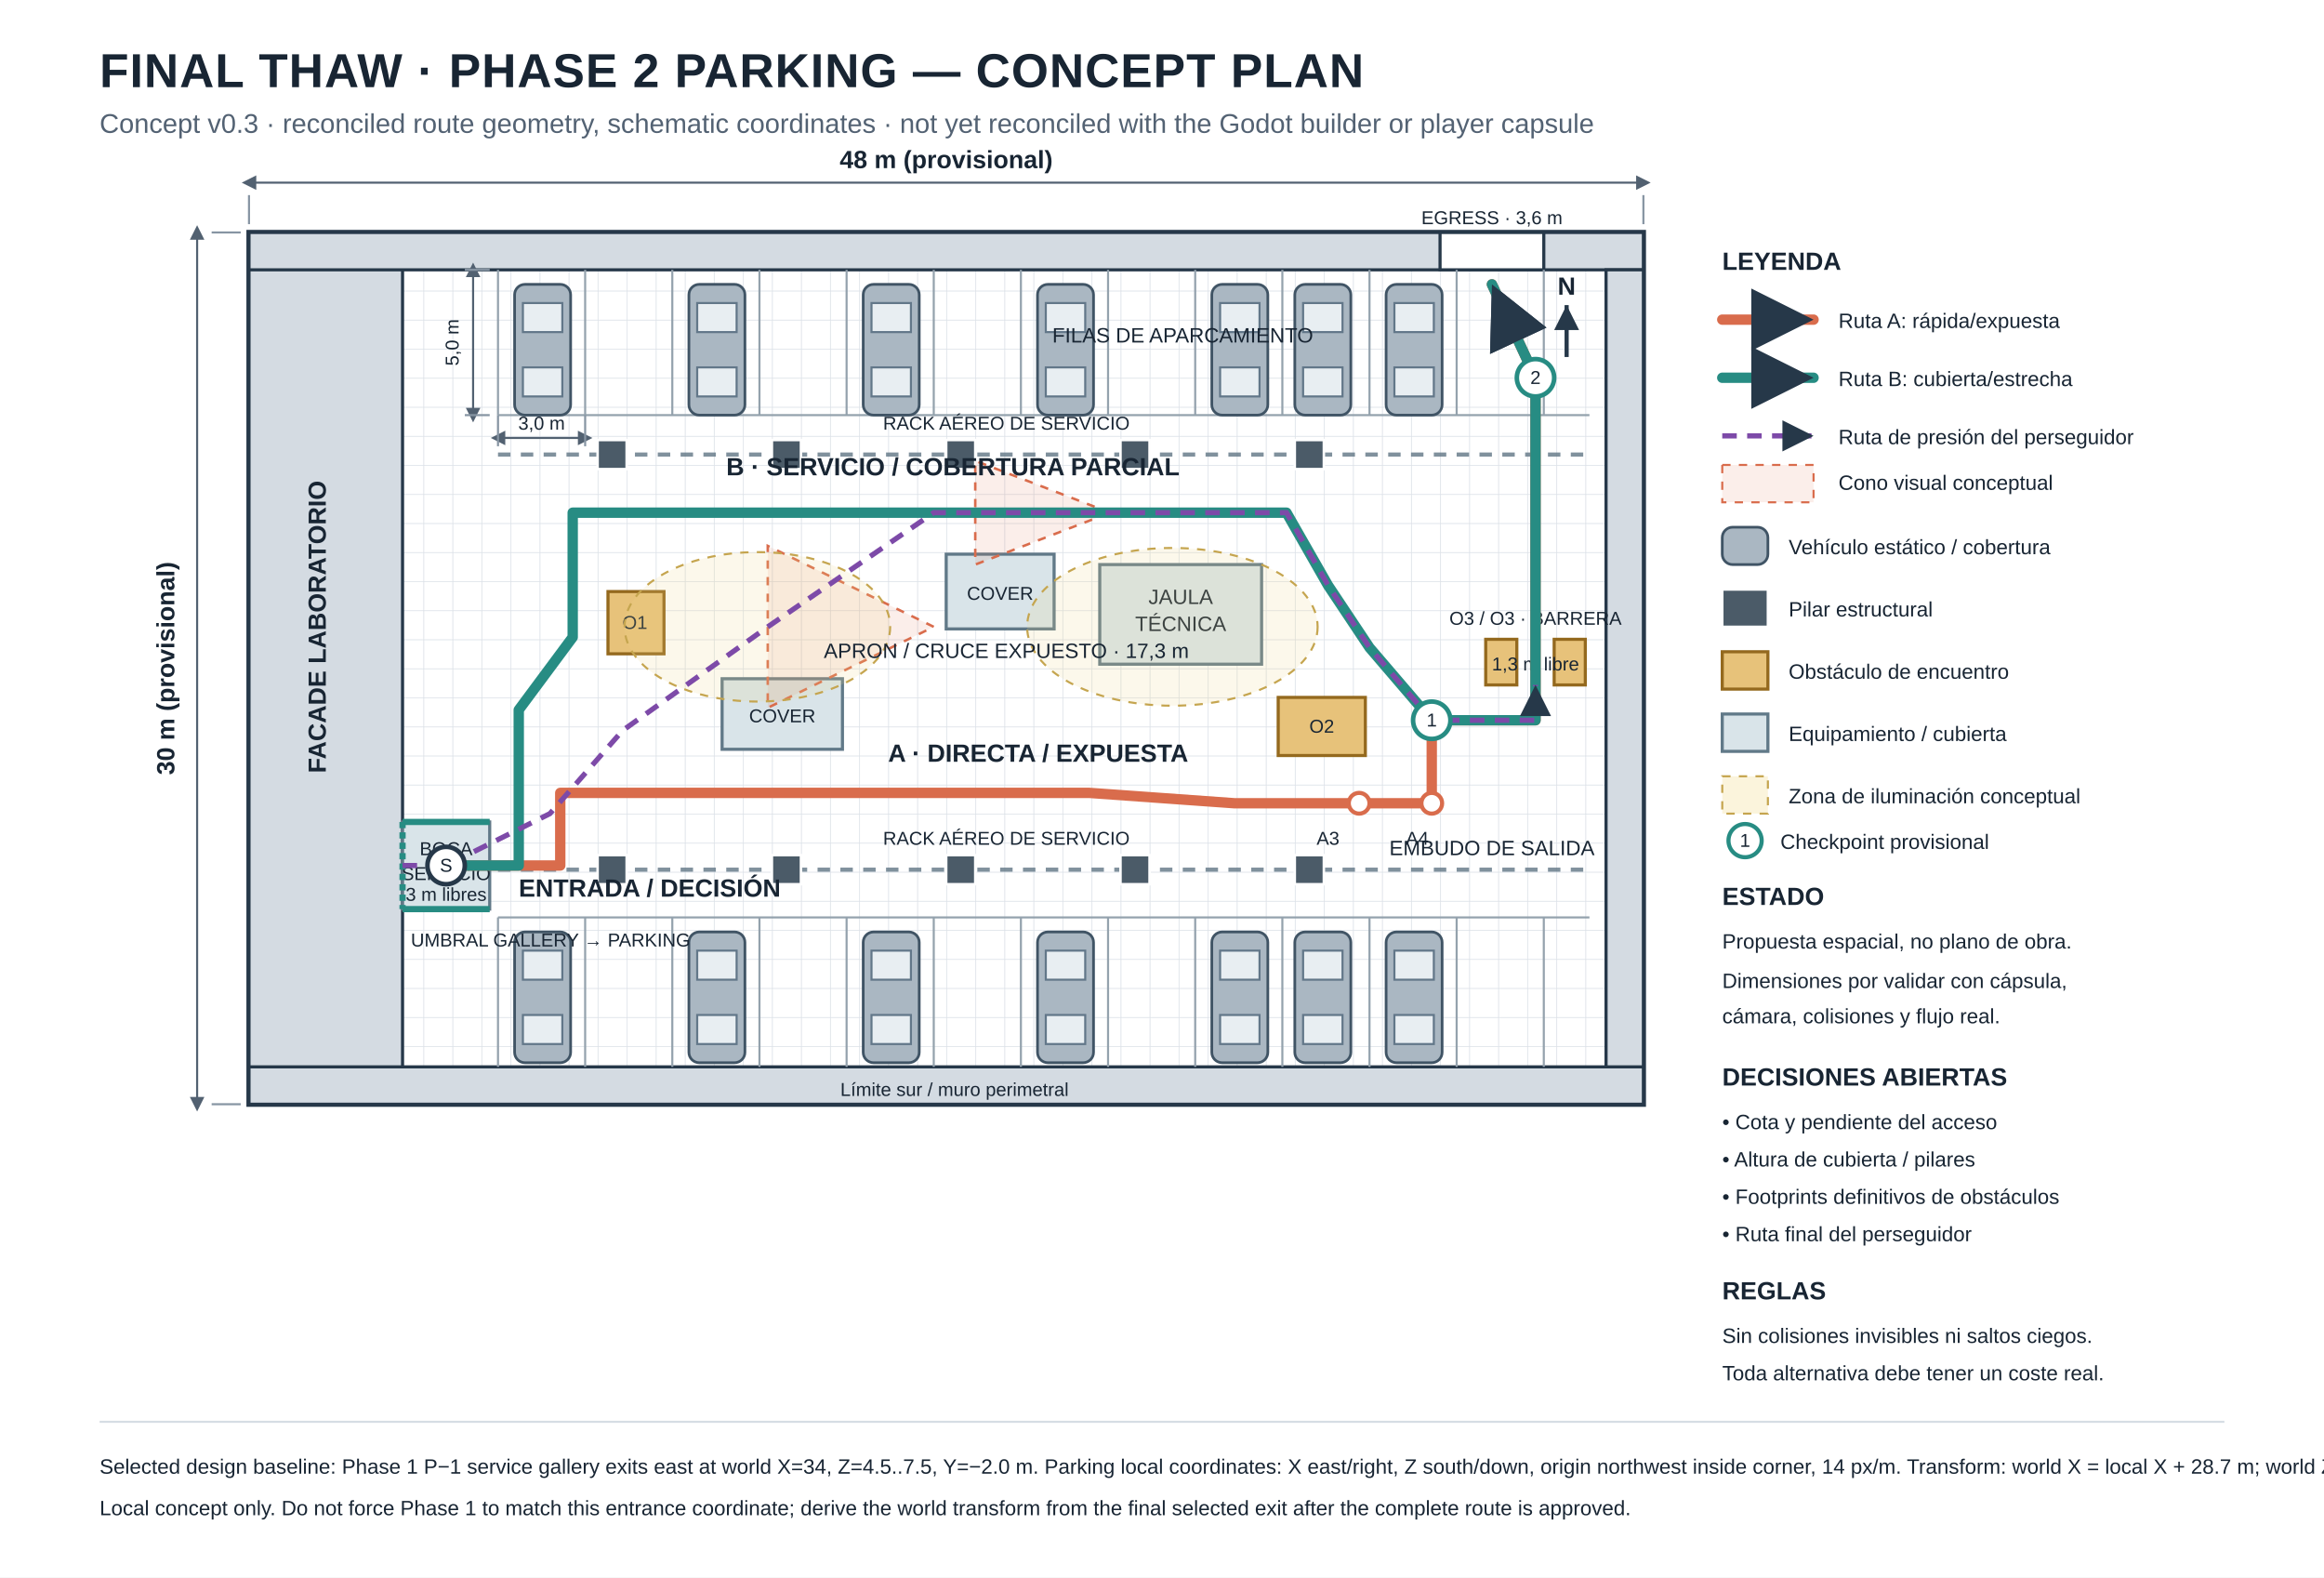
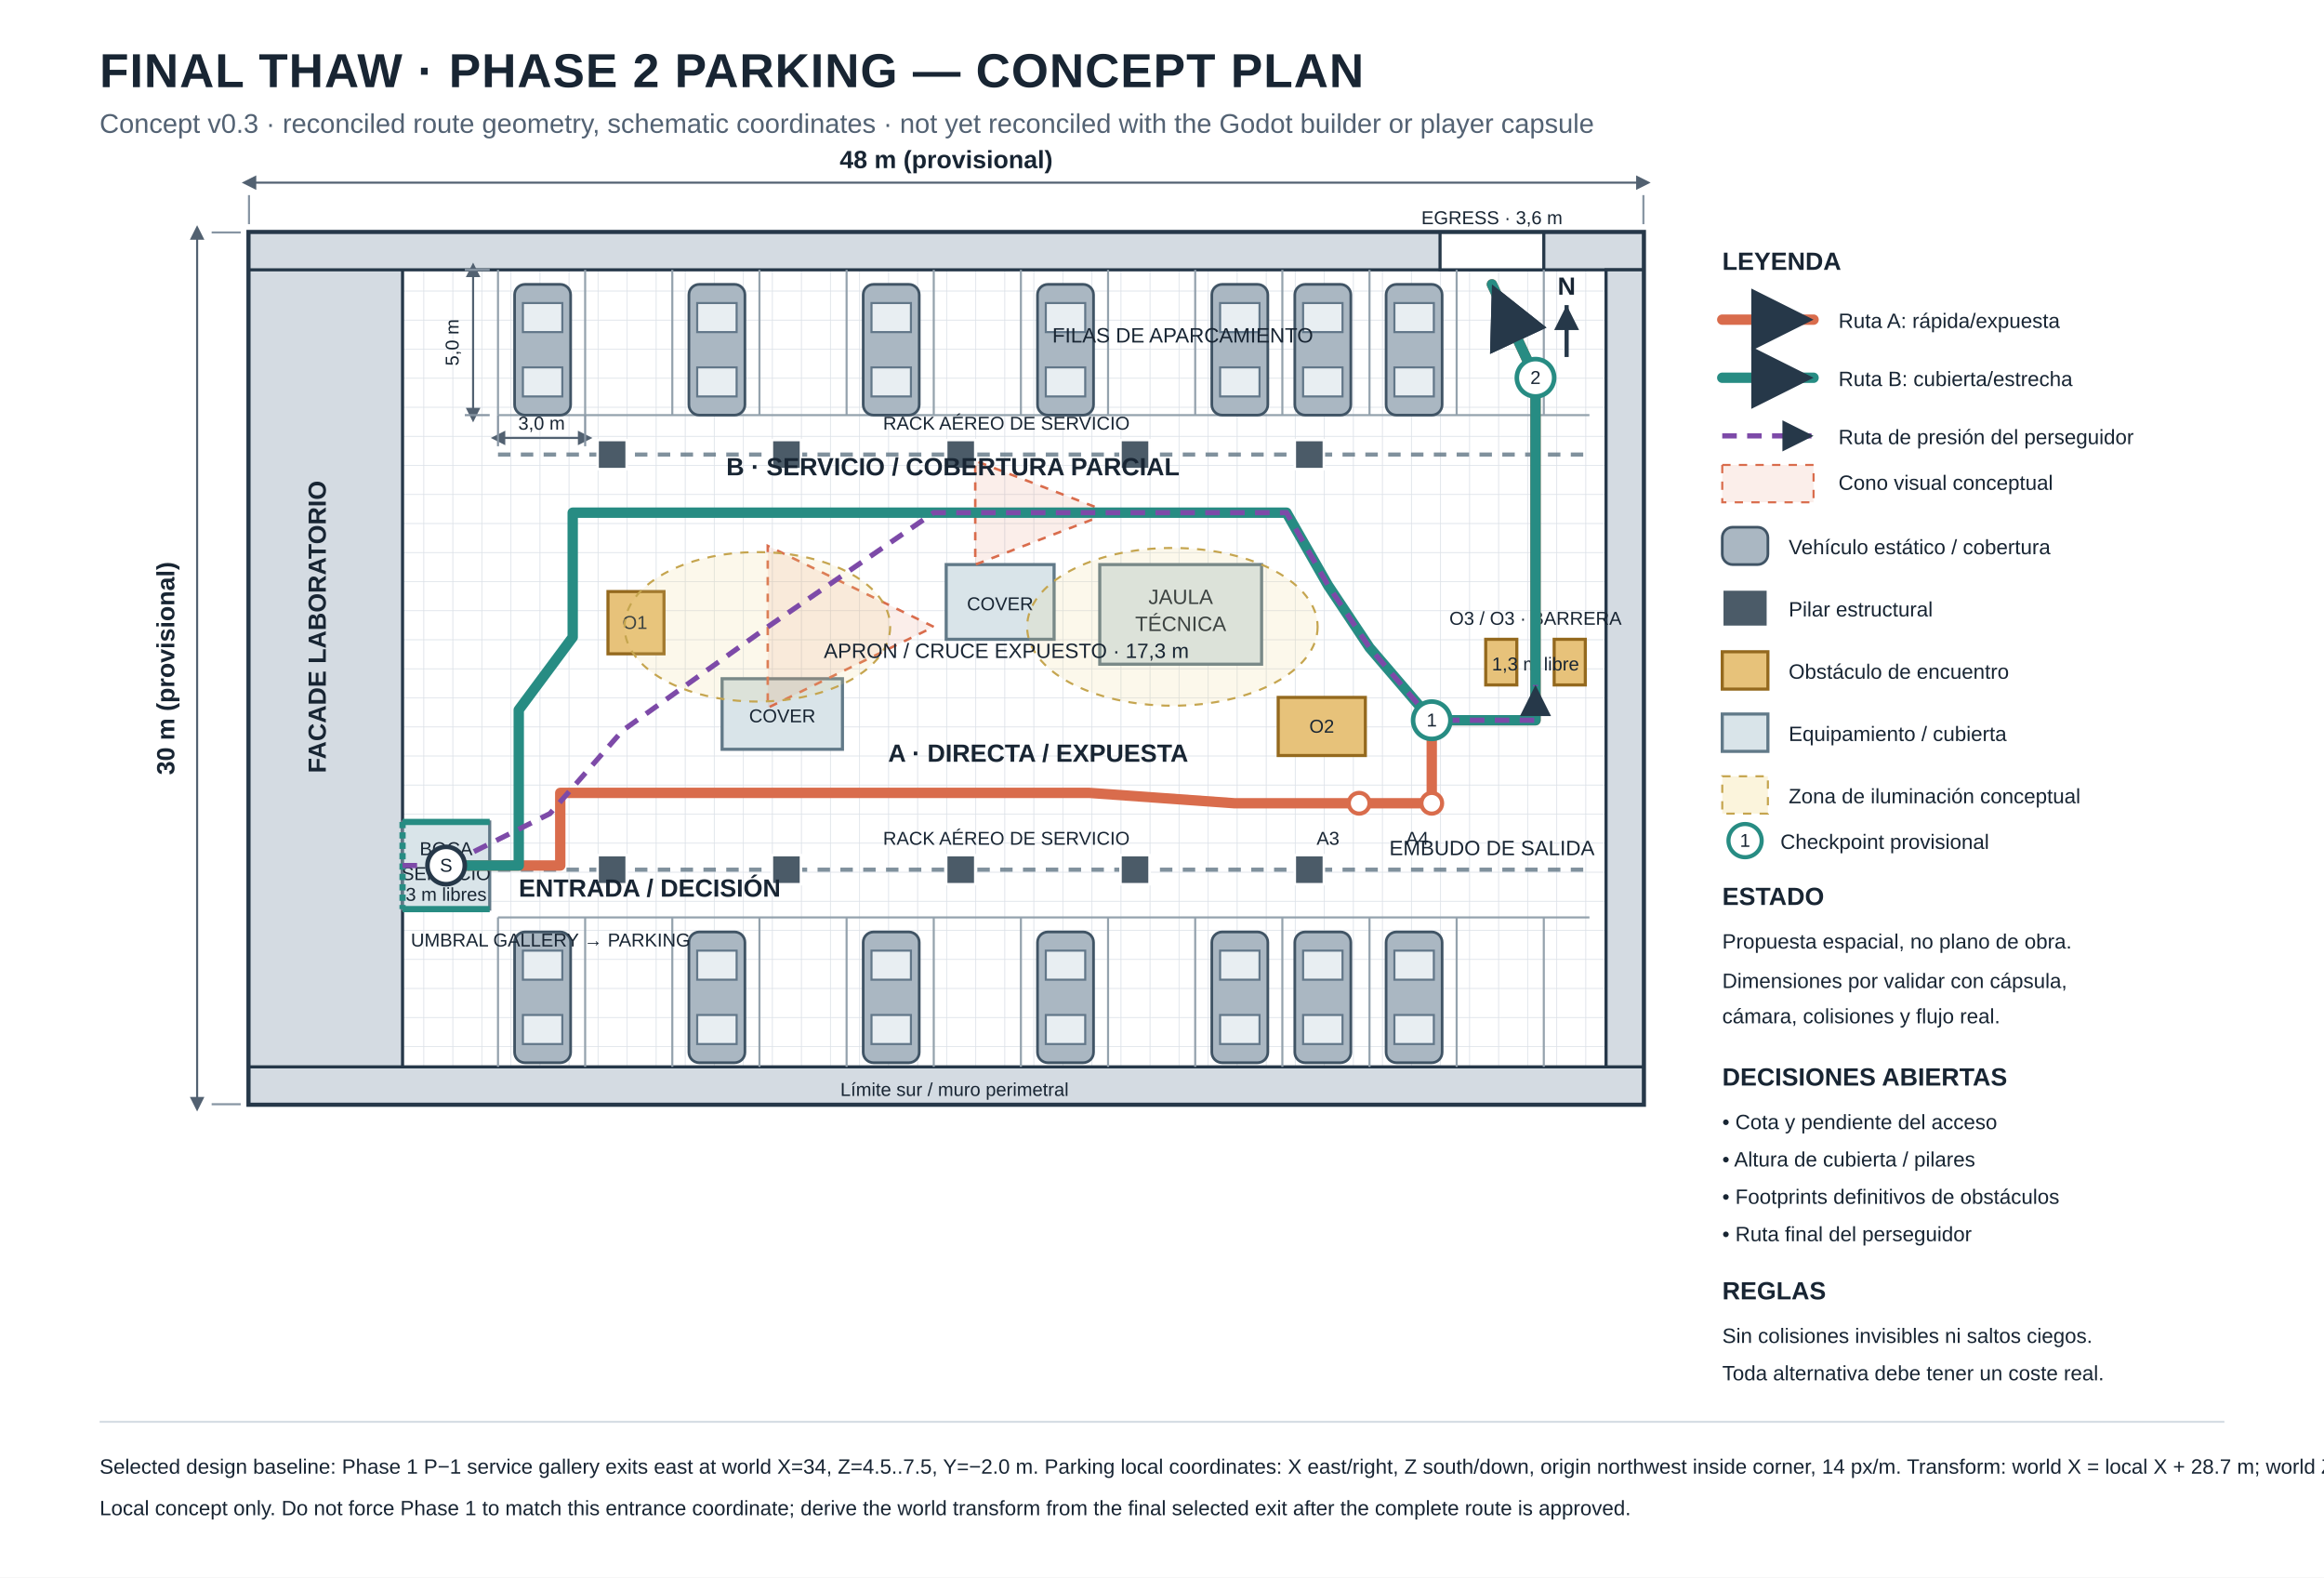
<svg xmlns="http://www.w3.org/2000/svg" width="1120" height="760" viewBox="0 0 1120 760">
  <defs>
    <pattern id="grid" width="14" height="14" patternUnits="userSpaceOnUse">
      <path d="M14 0H0V14" fill="none" stroke="#dce2e8" stroke-width="0.7" />
    </pattern>
    <marker id="arrow" markerWidth="8" markerHeight="8" refX="6" refY="3" orient="auto">
      <path d="M0,0 L6,3 L0,6 Z" fill="#263849" />
    </marker>
    <marker id="dim" markerWidth="7" markerHeight="7" refX="3.5" refY="3.5" orient="auto-start-reverse">
      <path d="M0,0 L7,3.5 L0,7 Z" fill="#526171" />
    </marker>
    <style>
      text{font-family:Arial,Helvetica,sans-serif;fill:#182533}
      .title{font-size:23px;font-weight:700;letter-spacing:.5px}
      .subtitle{font-size:13px;fill:#536273}
      .label{font-size:12px;font-weight:600}
      .small{font-size:10px}
      .tiny{font-size:9px}
      .boundary{fill:#f5f6f7;stroke:#263849;stroke-width:3}
      .wall{fill:#d4dbe2;stroke:#263849;stroke-width:1.5}
      .service{fill:#d9e4e9;stroke:#617988;stroke-width:1.5}
      .car{fill:#aab7c2;stroke:#405465;stroke-width:1.3;rx:5}
      .carGlass{fill:#e8eef2;stroke:#627789;stroke-width:1}
      .column{fill:#4b5b68;stroke:#fff;stroke-width:1.2}
      .obstacle{fill:#e7c27a;stroke:#94691e;stroke-width:1.5}
      .routeA{fill:none;stroke:#d96c4c;stroke-width:5;stroke-linecap:round;stroke-linejoin:round;marker-end:url(#arrow)}
      .routeB{fill:none;stroke:#278c83;stroke-width:5;stroke-linecap:round;stroke-linejoin:round;marker-end:url(#arrow)}
      .threat{fill:none;stroke:#7d4aa8;stroke-width:2.5;stroke-dasharray:7 5;marker-end:url(#arrow)}
      .dimline{stroke:#526171;stroke-width:1;marker-start:url(#dim);marker-end:url(#dim)}
      .thin{stroke:#8795a3;stroke-width:1;fill:none}
    </style>
  </defs>
  <rect width="1120" height="760" fill="#ffffff" />
  <text x="48" y="42" class="title">FINAL THAW · PHASE 2 PARKING — CONCEPT PLAN</text>
  <text x="48" y="64" class="subtitle">Concept v0.3 · reconciled route geometry, schematic coordinates · not yet reconciled with the Godot builder or player capsule</text>
  <g transform="translate(120 112)">
    <rect x="0" y="0" width="672" height="420" fill="url(#grid)" stroke="#263849" stroke-width="2.5" />
    <line x1="0" y1="-24" x2="672" y2="-24" class="dimline" />
    <line x1="0" y1="-18" x2="0" y2="-4" class="thin" />
    <line x1="672" y1="-18" x2="672" y2="-4" class="thin" />
    <text x="336" y="-31" class="label" text-anchor="middle">48 m (provisional)</text>
    <line x1="-25" y1="0" x2="-25" y2="420" class="dimline" />
    <line x1="-18" y1="0" x2="-4" y2="0" class="thin" />
    <line x1="-18" y1="420" x2="-4" y2="420" class="thin" />
    <text x="-36" y="210" class="label" text-anchor="middle" transform="rotate(-90 -36 210)">30 m (provisional)</text>
    <rect x="0" y="0" width="74" height="420" class="wall" />
    <text x="37" y="190" class="label" text-anchor="middle" transform="rotate(-90 37 190)">FACADE LABORATORIO</text>
    <rect x="74" y="284" width="42" height="42" class="service" />
    <text x="95" y="300" class="tiny" text-anchor="middle">BOCA</text>
    <text x="95" y="312" class="tiny" text-anchor="middle">SERVICIO</text>
    <path d="M74 284 H116 M74 326 H116" stroke="#278c83" stroke-width="3" />
    <path d="M74 284 V326" stroke="#278c83" stroke-width="3" stroke-dasharray="3 2" />
    <text x="95" y="322" class="tiny" text-anchor="middle">3 m libres</text>
    <rect x="0" y="0" width="672" height="18" class="wall" />
    <rect x="574" y="0" width="50" height="18" fill="#ffffff" stroke="#263849" stroke-width="1.5" />
    <text x="599" y="-4" class="tiny" text-anchor="middle">EGRESS · 3,6 m</text>
    <rect x="654" y="18" width="18" height="402" class="wall" />
    <rect x="0" y="402" width="672" height="18" class="wall" />
    <g stroke="#94a2ad" stroke-width="1" fill="none">
      <path d="M120 18V88 M162 18V88 M204 18V88 M246 18V88 M288 18V88 M330 18V88 M372 18V88 M414 18V88 M456 18V88 M498 18V88 M540 18V88 M582 18V88 M624 18V88" />
      <path d="M120 88H646" />
      <path d="M120 330V402 M162 330V402 M204 330V402 M246 330V402 M288 330V402 M330 330V402 M372 330V402 M414 330V402 M456 330V402 M498 330V402 M540 330V402 M582 330V402 M624 330V402" />
      <path d="M120 330H646" />
    </g>
    <line x1="120" y1="99" x2="162" y2="99" class="dimline" />
    <line x1="120" y1="88" x2="120" y2="103" class="thin" />
    <line x1="162" y1="88" x2="162" y2="103" class="thin" />
    <text x="141" y="95" class="tiny" text-anchor="middle">3,0 m</text>
    <line x1="108" y1="18" x2="108" y2="88" class="dimline" />
    <line x1="104" y1="18" x2="116" y2="18" class="thin" />
    <line x1="104" y1="88" x2="116" y2="88" class="thin" />
    <text x="101" y="53" class="tiny" text-anchor="middle" transform="rotate(-90 101 53)">5,0 m</text>
    <path d="M120 107 H646 M120 307 H646" fill="none" stroke="#607585" stroke-width="2" stroke-dasharray="6 5" opacity="0.8" />
    <text x="365" y="95" class="tiny" text-anchor="middle">RACK AÉREO DE SERVICIO</text>
    <text x="365" y="295" class="tiny" text-anchor="middle">RACK AÉREO DE SERVICIO</text>
    <g>
      <g transform="translate(128 25)">
        <rect class="car" width="27" height="63" />
        <rect class="carGlass" x="4" y="9" width="19" height="14" />
        <rect class="carGlass" x="4" y="40" width="19" height="14" />
      </g>
      <g transform="translate(212 25)">
        <rect class="car" width="27" height="63" />
        <rect class="carGlass" x="4" y="9" width="19" height="14" />
        <rect class="carGlass" x="4" y="40" width="19" height="14" />
      </g>
      <g transform="translate(296 25)">
        <rect class="car" width="27" height="63" />
        <rect class="carGlass" x="4" y="9" width="19" height="14" />
        <rect class="carGlass" x="4" y="40" width="19" height="14" />
      </g>
      <g transform="translate(380 25)">
        <rect class="car" width="27" height="63" />
        <rect class="carGlass" x="4" y="9" width="19" height="14" />
        <rect class="carGlass" x="4" y="40" width="19" height="14" />
      </g>
      <g transform="translate(464 25)">
        <rect class="car" width="27" height="63" />
        <rect class="carGlass" x="4" y="9" width="19" height="14" />
        <rect class="carGlass" x="4" y="40" width="19" height="14" />
      </g>
      <g transform="translate(504 25)">
        <rect class="car" width="27" height="63" />
        <rect class="carGlass" x="4" y="9" width="19" height="14" />
        <rect class="carGlass" x="4" y="40" width="19" height="14" />
      </g>
      <g transform="translate(548 25)">
        <rect class="car" width="27" height="63" />
        <rect class="carGlass" x="4" y="9" width="19" height="14" />
        <rect class="carGlass" x="4" y="40" width="19" height="14" />
      </g>
      <g transform="translate(128 337)">
        <rect class="car" width="27" height="63" />
        <rect class="carGlass" x="4" y="9" width="19" height="14" />
        <rect class="carGlass" x="4" y="40" width="19" height="14" />
      </g>
      <g transform="translate(212 337)">
        <rect class="car" width="27" height="63" />
        <rect class="carGlass" x="4" y="9" width="19" height="14" />
        <rect class="carGlass" x="4" y="40" width="19" height="14" />
      </g>
      <g transform="translate(296 337)">
        <rect class="car" width="27" height="63" />
        <rect class="carGlass" x="4" y="9" width="19" height="14" />
        <rect class="carGlass" x="4" y="40" width="19" height="14" />
      </g>
      <g transform="translate(380 337)">
        <rect class="car" width="27" height="63" />
        <rect class="carGlass" x="4" y="9" width="19" height="14" />
        <rect class="carGlass" x="4" y="40" width="19" height="14" />
      </g>
      <g transform="translate(464 337)">
        <rect class="car" width="27" height="63" />
        <rect class="carGlass" x="4" y="9" width="19" height="14" />
        <rect class="carGlass" x="4" y="40" width="19" height="14" />
      </g>
      <g transform="translate(504 337)">
        <rect class="car" width="27" height="63" />
        <rect class="carGlass" x="4" y="9" width="19" height="14" />
        <rect class="carGlass" x="4" y="40" width="19" height="14" />
      </g>
      <g transform="translate(548 337)">
        <rect class="car" width="27" height="63" />
        <rect class="carGlass" x="4" y="9" width="19" height="14" />
        <rect class="carGlass" x="4" y="40" width="19" height="14" />
      </g>
    </g>
    <g>
      <rect x="168" y="100" width="14" height="14" class="column" />
      <rect x="252" y="100" width="14" height="14" class="column" />
      <rect x="336" y="100" width="14" height="14" class="column" />
      <rect x="420" y="100" width="14" height="14" class="column" />
      <rect x="504" y="100" width="14" height="14" class="column" />
      <rect x="168" y="300" width="14" height="14" class="column" />
      <rect x="252" y="300" width="14" height="14" class="column" />
      <rect x="336" y="300" width="14" height="14" class="column" />
      <rect x="420" y="300" width="14" height="14" class="column" />
      <rect x="504" y="300" width="14" height="14" class="column" />
    </g>
    <rect x="410" y="160" width="78" height="48" class="service" />
    <text x="449" y="179" class="small" text-anchor="middle">JAULA</text>
    <text x="449" y="192" class="small" text-anchor="middle">TÉCNICA</text>
    <rect x="596" y="196" width="15" height="22" class="obstacle" />
    <rect x="629" y="196" width="15" height="22" class="obstacle" />
    <text x="620" y="189" class="tiny" text-anchor="middle">O3 / O3 · BARRERA</text>
    <text x="620" y="211" class="tiny" text-anchor="middle">1,3 m libre</text>
    <rect x="496" y="224" width="42" height="28" class="obstacle" />
    <text x="517" y="241" class="tiny" text-anchor="middle">O2</text>
    <rect x="228" y="215" width="58" height="34" class="service" />
    <text x="257" y="236" class="tiny" text-anchor="middle">COVER</text>
-     <rect x="336" y="155" width="52" height="36" class="service" />
-     <text x="362" y="177" class="tiny" text-anchor="middle">COVER</text>
+     <rect x="336" y="160" width="52" height="36" class="service" />
+     <text x="362" y="182" class="tiny" text-anchor="middle">COVER</text>
    <rect x="173" y="173" width="27" height="30" class="obstacle" />
    <text x="186" y="191" class="tiny" text-anchor="middle">O1</text>
    <path d="M330 190 L250 151 L250 229 Z" fill="#d96c4c" fill-opacity=".12" stroke="#d96c4c" stroke-width="1.2" stroke-dasharray="4 4" />
    <path d="M415 135 L350 110 L350 160 Z" fill="#d96c4c" fill-opacity=".12" stroke="#d96c4c" stroke-width="1.2" stroke-dasharray="4 4" />
    <ellipse cx="245" cy="190" rx="64" ry="36" fill="#f0d88b" fill-opacity=".17" stroke="#c5a54f" stroke-width="1" stroke-dasharray="4 4" />
    <ellipse cx="445" cy="190" rx="70" ry="38" fill="#f0d88b" fill-opacity=".17" stroke="#c5a54f" stroke-width="1" stroke-dasharray="4 4" />
    <path d="M95 305 L130 305 L150 305 L150 270 L200 270 L270 270 L320 270 L405 270 L475 275 L535 275 L570 275 L570 235 L620 235 L620 218 L620 70 L599 25" class="routeA" />
    <path d="M95 305 L130 305 L130 230 L156 195 L156 135 L220 135 L290 135 L362 135 L415 135 L500 135 L520 170 L540 200 L570 235 L620 235 L620 218 L620 70 L599 25" class="routeB" />
    <path d="M74 305 L95 305 L145 280 L180 240 L250 190 L330 135 L415 135 L500 135 L520 170 L540 200 L570 235 L620 235 L620 218" class="threat" />
    <circle cx="535" cy="275" r="5" fill="#ffffff" stroke="#d96c4c" stroke-width="2" />
    <text x="520" y="295" class="tiny" text-anchor="middle">A3</text>
    <circle cx="570" cy="275" r="5" fill="#ffffff" stroke="#d96c4c" stroke-width="2" />
    <text x="563" y="295" class="tiny" text-anchor="middle">A4</text>
    <circle cx="95" cy="305" r="9" fill="#ffffff" stroke="#263849" stroke-width="2.2" />
    <text x="95" y="308" class="tiny" text-anchor="middle">S</text>
    <circle cx="570" cy="235" r="9" fill="#ffffff" stroke="#278c83" stroke-width="2.2" />
    <text x="570" y="238" class="tiny" text-anchor="middle">1</text>
    <circle cx="620" cy="70" r="9" fill="#ffffff" stroke="#278c83" stroke-width="2.2" />
    <text x="620" y="73" class="tiny" text-anchor="middle">2</text>
    <text x="78" y="344" class="tiny">UMBRAL GALLERY → PARKING</text>
    <text x="130" y="320" class="label">ENTRADA / DECISIÓN</text>
    <text x="308" y="255" class="label" fill="#b94e30">A · DIRECTA / EXPUESTA</text>
    <text x="230" y="117" class="label" fill="#1b746d">B · SERVICIO / COBERTURA PARCIAL</text>
    <text x="365" y="205" class="small" text-anchor="middle">APRON / CRUCE EXPUESTO · 17,3 m</text>
    <text x="599" y="300" class="small" text-anchor="middle">EMBUDO DE SALIDA</text>
    <text x="450" y="53" class="small" text-anchor="middle">FILAS DE APARCAMIENTO</text>
    <text x="340" y="416" class="tiny" text-anchor="middle">Límite sur / muro perimetral</text>
    <path d="M635 60 L635 35" stroke="#263849" stroke-width="2" marker-end="url(#arrow)" />
    <text x="635" y="30" class="label" text-anchor="middle">N</text>
  </g>
  <g transform="translate(830 130)">
    <text x="0" y="0" class="label">LEYENDA</text>
    <line x1="0" y1="24" x2="44" y2="24" class="routeA" />
    <text x="56" y="28" class="small">Ruta A: rápida/expuesta</text>
    <line x1="0" y1="52" x2="44" y2="52" class="routeB" />
    <text x="56" y="56" class="small">Ruta B: cubierta/estrecha</text>
    <line x1="0" y1="80" x2="44" y2="80" class="threat" />
    <text x="56" y="84" class="small">Ruta de presión del perseguidor</text>
    <rect x="0" y="94" width="44" height="18" fill="#d96c4c" fill-opacity=".12" stroke="#d96c4c" stroke-dasharray="4 4" />
    <text x="56" y="106" class="small">Cono visual conceptual</text>
    <rect x="0" y="124" width="22" height="18" class="car" />
    <text x="32" y="137" class="small">Vehículo estático / cobertura</text>
    <rect x="0" y="154" width="22" height="18" class="column" />
    <text x="32" y="167" class="small">Pilar estructural</text>
    <rect x="0" y="184" width="22" height="18" class="obstacle" />
    <text x="32" y="197" class="small">Obstáculo de encuentro</text>
    <rect x="0" y="214" width="22" height="18" class="service" />
    <text x="32" y="227" class="small">Equipamiento / cubierta</text>
    <rect x="0" y="244" width="22" height="18" fill="#f0d88b" fill-opacity=".3" stroke="#c5a54f" stroke-dasharray="4 4" />
    <text x="32" y="257" class="small">Zona de iluminación conceptual</text>
    <circle cx="11" cy="275" r="8" fill="#fff" stroke="#278c83" stroke-width="2" />
    <text x="11" y="278" class="tiny" text-anchor="middle">1</text>
    <text x="28" y="279" class="small">Checkpoint provisional</text>
    <text x="0" y="306" class="label">ESTADO</text>
    <text x="0" y="327" class="small">Propuesta espacial, no plano de obra.</text>
    <text x="0" y="346" class="small">Dimensiones por validar con cápsula,</text>
    <text x="0" y="363" class="small">cámara, colisiones y flujo real.</text>
    <text x="0" y="393" class="label">DECISIONES ABIERTAS</text>
    <text x="0" y="414" class="small">• Cota y pendiente del acceso</text>
    <text x="0" y="432" class="small">• Altura de cubierta / pilares</text>
    <text x="0" y="450" class="small">• Footprints definitivos de obstáculos</text>
    <text x="0" y="468" class="small">• Ruta final del perseguidor</text>
    <text x="0" y="496" class="label">REGLAS</text>
    <text x="0" y="517" class="small">Sin colisiones invisibles ni saltos ciegos.</text>
    <text x="0" y="535" class="small">Toda alternativa debe tener un coste real.</text>
  </g>
  <line x1="48" y1="685" x2="1072" y2="685" stroke="#d6dde4" />
  <text x="48" y="710" class="small">Selected design baseline: Phase 1 P−1 service gallery exits east at world X=34, Z=4.5..7.5, Y=−2.0 m. Parking local coordinates: X east/right, Z south/down, origin northwest inside corner, 14 px/m. Transform: world X = local X + 28.7 m; world Z = local Z − 15.8 m. The 3.0 m threshold plane (local X≈5.3, Z≈21.8) maps to world (34, 6); safe spawn (local X≈6.8, Z≈21.8) maps to (35.5, 6); far egress (local X≈42.8, Z≈1.8) maps to (71.5, −14). Pavement datum Y=−2.0 m. Verify against scene geometry before implementation.</text>
  <text x="48" y="730" class="small">Local concept only. Do not force Phase 1 to match this entrance coordinate; derive the world transform from the final selected exit after the complete route is approved.</text>
</svg>
